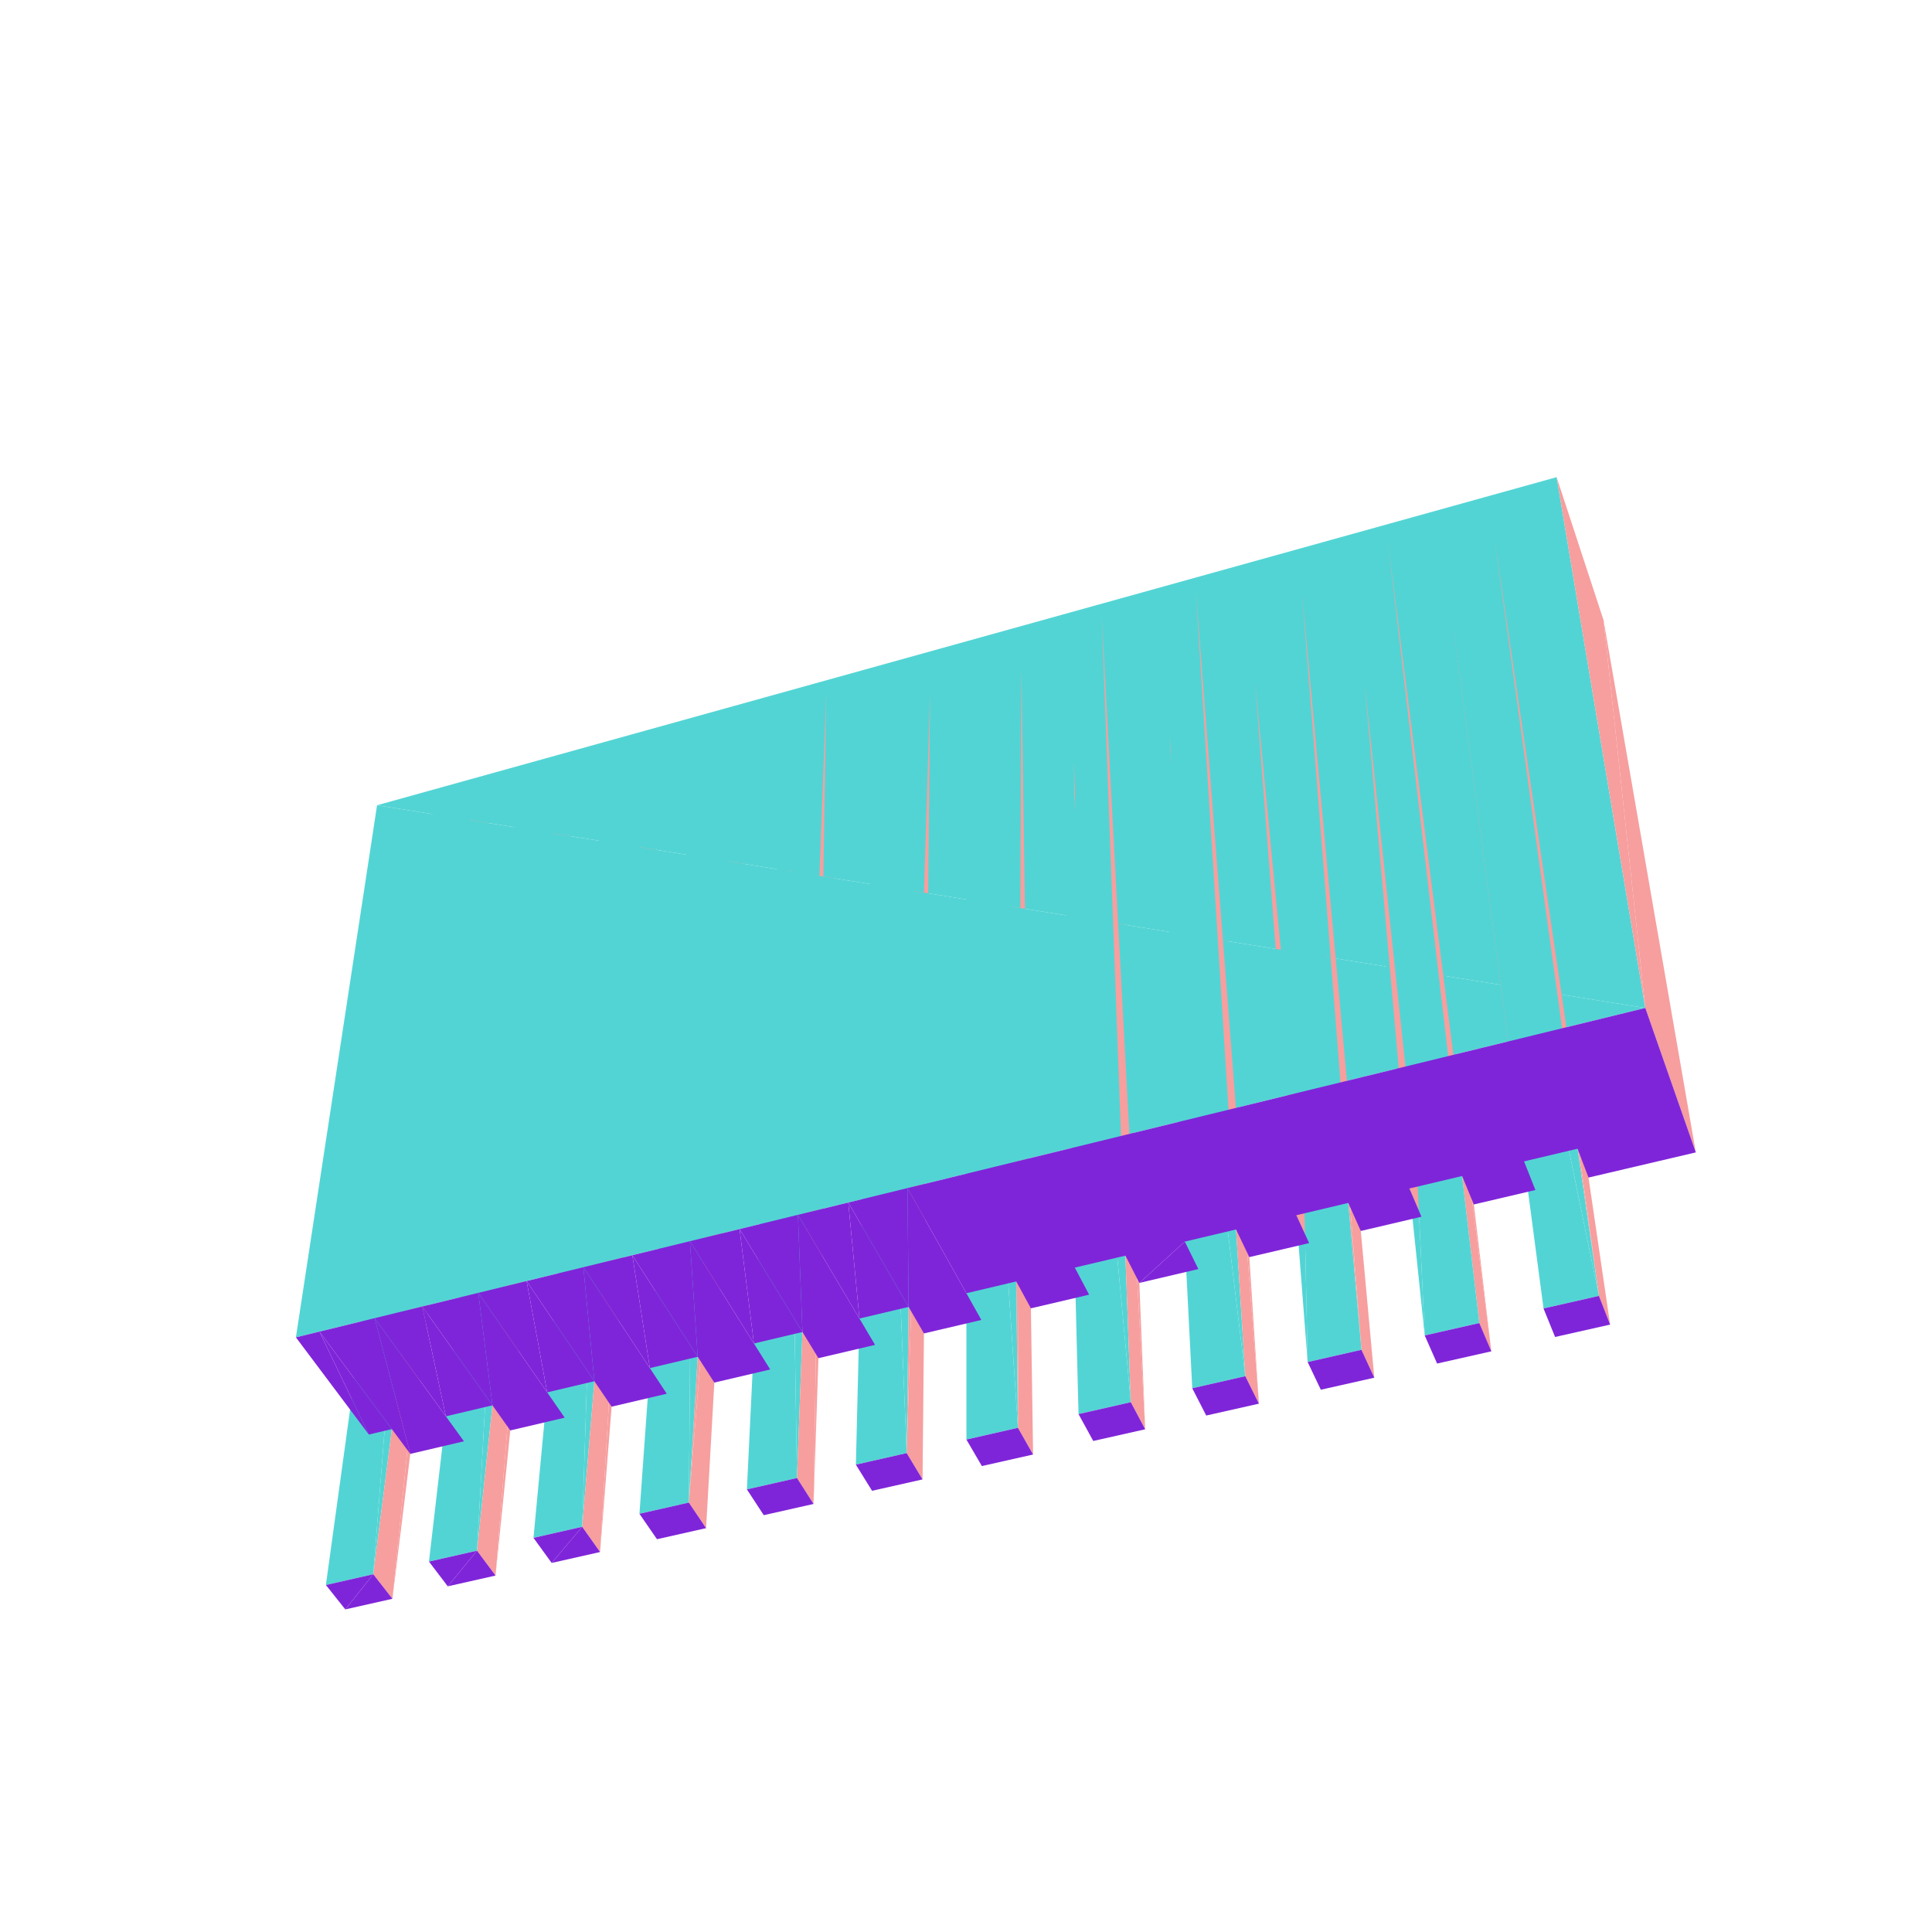
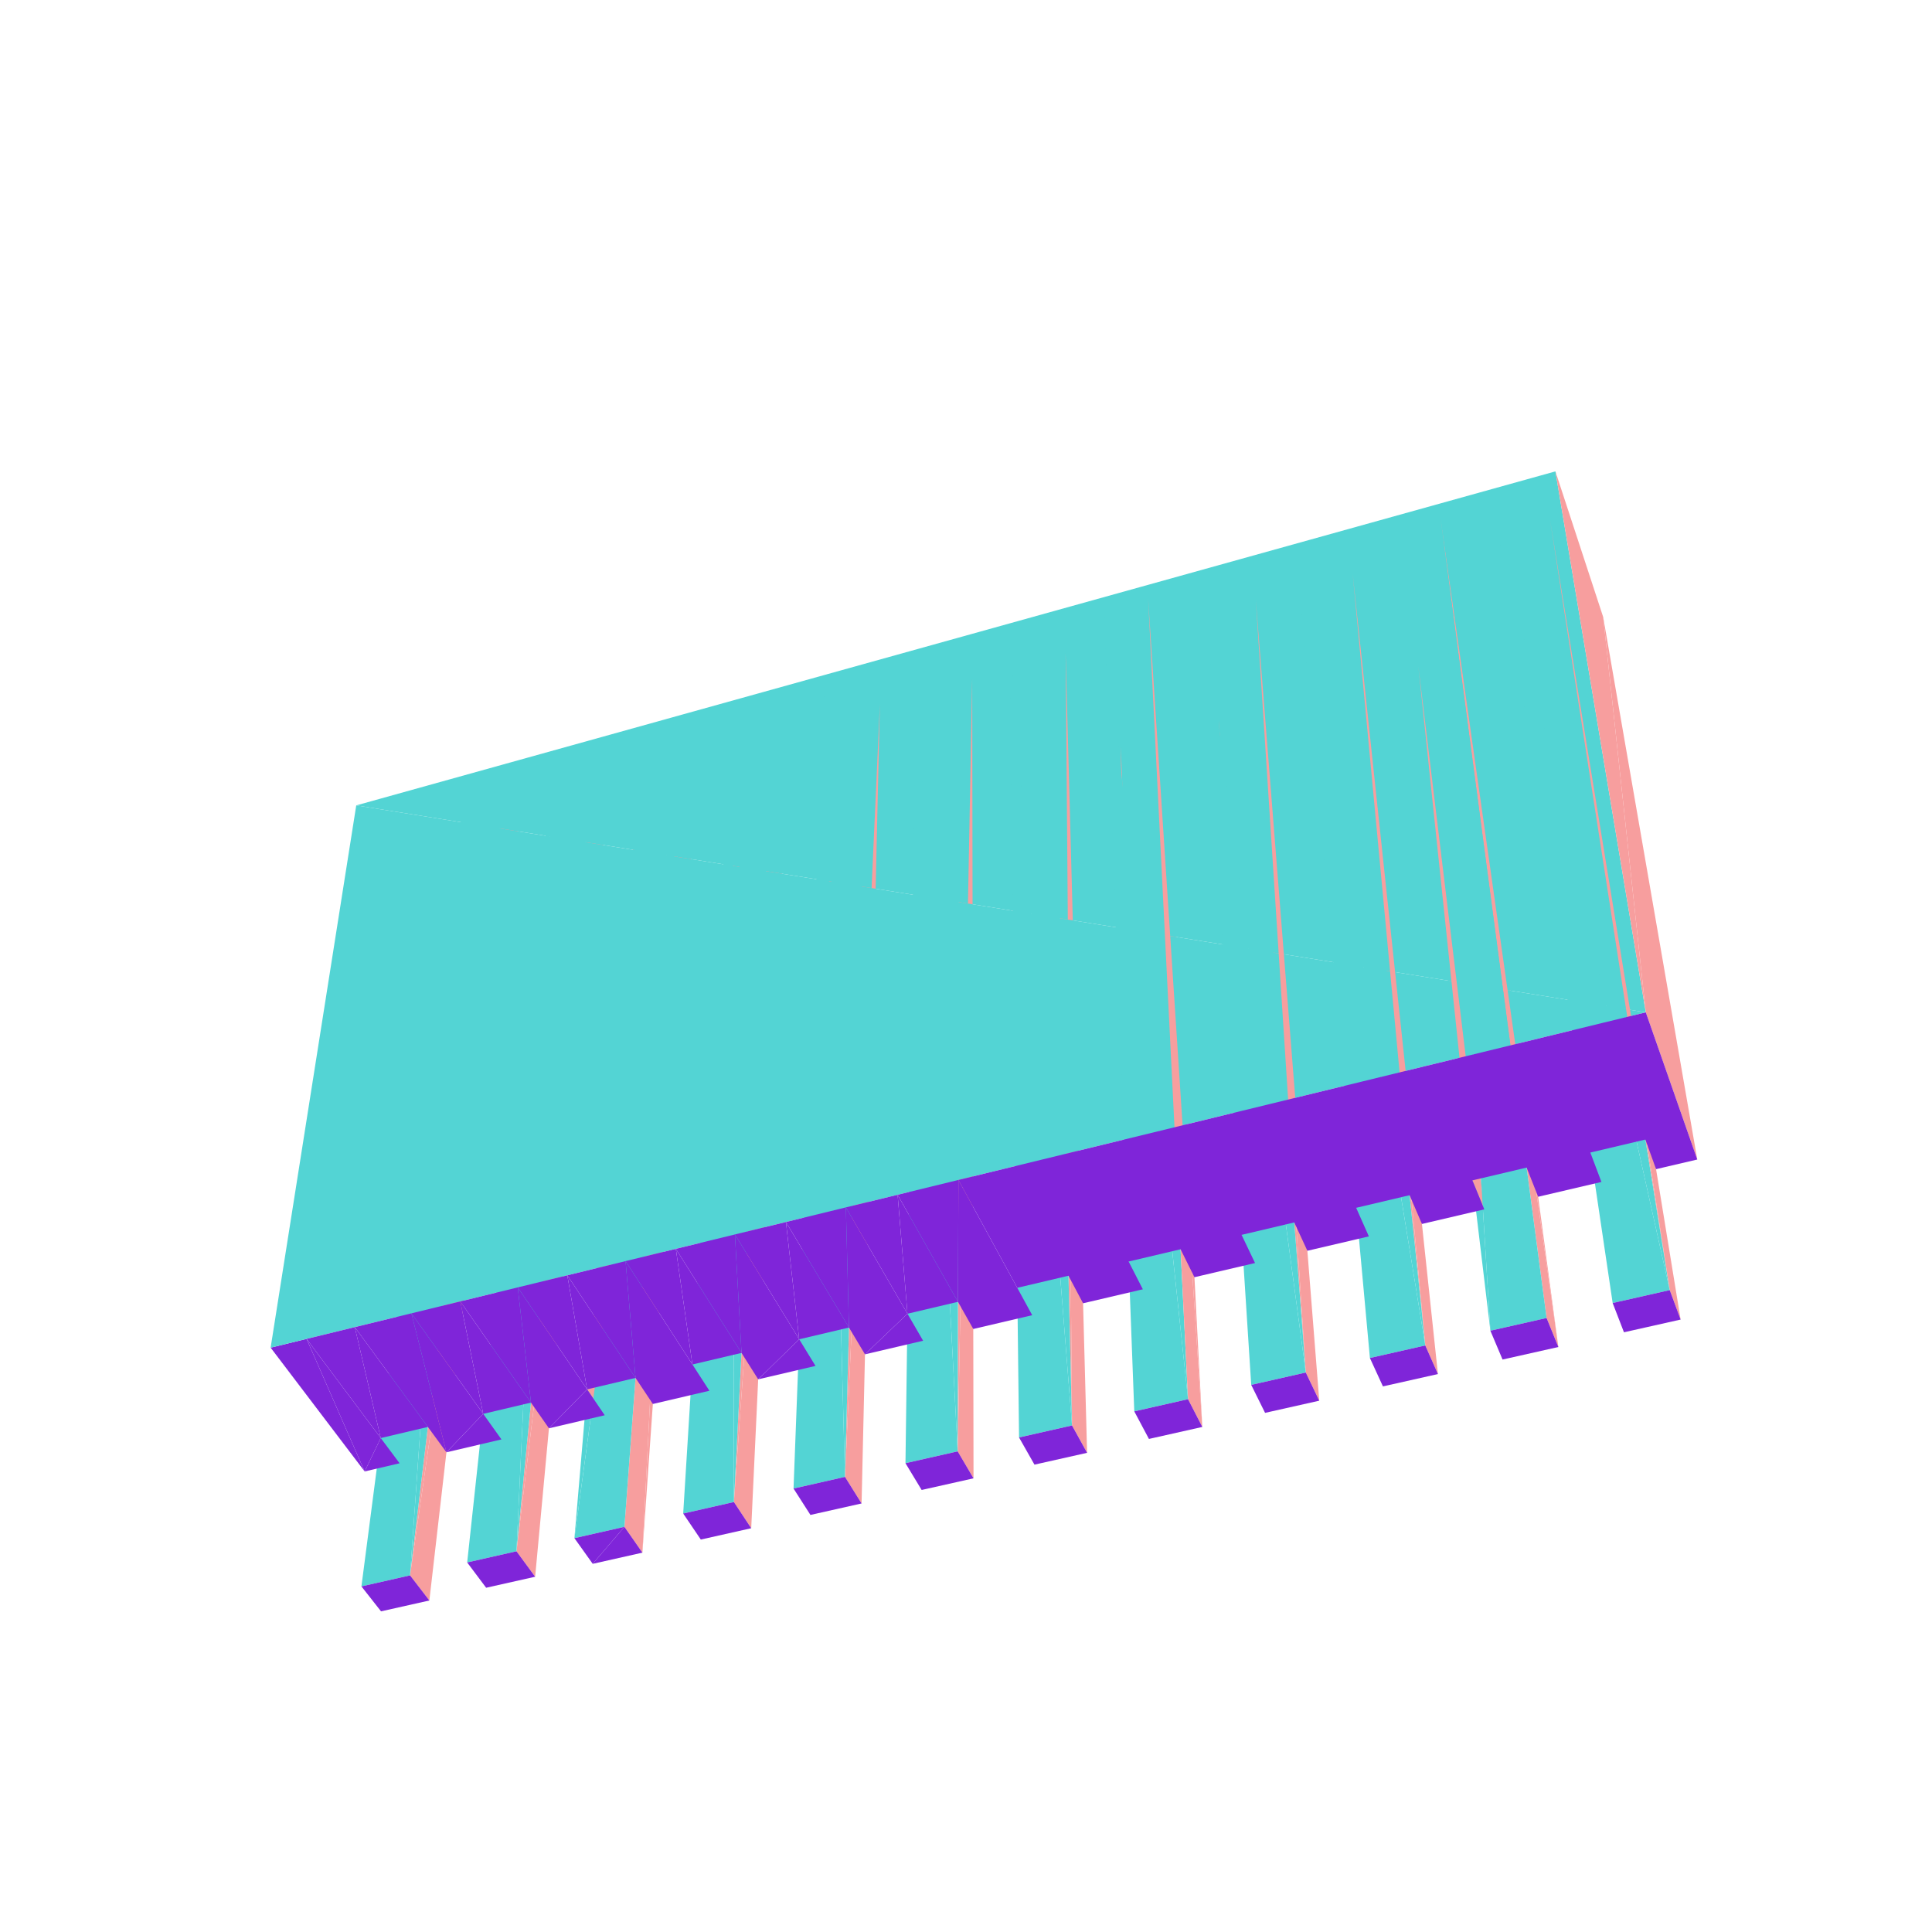
<svg xmlns="http://www.w3.org/2000/svg" viewBox="-250 -250 500 500" width="500" height="500">
-   <path d="M-127.47,-45.144L-148.441,163.765L-123.504,-38.647z" style="fill:rgb(247,158,158)" />
-   <path d="M-137.738,-42.297L-153.395,157.412L-127.47,-45.144z" style="fill:rgb(83,212,212)" />
-   <path d="M-105.038,-51.364L-121.753,157.755L-101.183,-44.793zM-118.622,-20.971L-129.927,123.007L-114.588,-14.424z" style="fill:rgb(247,158,158)" />
-   <path d="M-115.423,-48.484L-126.547,151.315L-105.038,-51.364z" style="fill:rgb(83,212,212)" />
-   <path d="M-82.346,-57.656L-94.697,151.663L-78.607,-51.009z" style="fill:rgb(247,158,158)" />
-   <path d="M-92.852,-54.743L-99.326,145.133L-82.346,-57.656z" style="fill:rgb(83,212,212)" />
-   <path d="M-108.392,110.344L-91.526,-20.618L-95.44,-27.242zM-71.983,-33.587L-77.443,110.698L-68.192,-26.884zM-71.724,138.865L-55.771,-57.297L-59.392,-64.021z" style="fill:rgb(247,158,158)" />
-   <path d="M-70.019,-61.074L-71.724,138.865L-59.392,-64.021z" style="fill:rgb(83,212,212)" />
-   <path d="M-36.171,-70.46L-39.452,139.222L-32.671,-63.658z" style="fill:rgb(247,158,158)" />
-   <path d="M-46.922,-67.478L-43.734,132.508L-36.171,-70.46z" style="fill:rgb(83,212,212)" />
-   <path d="M-54.882,97.692L-44.581,-33.225L-48.246,-40.008zM-15.347,126.061L-9.301,-70.092L-12.677,-76.974z" style="fill:rgb(247,158,158)" />
-   <path d="M-23.555,-73.958L-15.347,126.061L-12.677,-76.974z" style="fill:rgb(83,212,212)" />
-   <path d="M-27.578,91.235L-20.688,-39.642L-24.223,-46.507zM13.446,119.522L14.342,-76.602L11.093,-83.565z" style="fill:rgb(247,158,158)" />
-   <path d="M0.087,-80.513L13.446,119.522L11.093,-83.565z" style="fill:rgb(83,212,212)" />
-   <path d="M0.102,84.69L3.492,-46.136L0.09,-53.083zM35.145,-90.234L46.375,119.896L38.263,-83.189z" style="fill:rgb(247,158,158)" />
-   <path d="M24.009,-87.146L42.653,112.89L35.145,-90.234z" style="fill:rgb(83,212,212)" />
-   <path d="M28.167,78.054L27.964,-52.708L24.699,-59.74zM59.484,-96.983L75.807,113.268L62.469,-89.854zM-129.927,123.007L-118.622,-20.971L-134.612,116.544z" style="fill:rgb(247,158,158)" />
-   <path d="M48.215,-93.858L72.283,106.16L59.484,-96.983z" style="fill:rgb(83,212,212)" />
-   <path d="M56.623,71.326L52.734,-59.36L49.609,-66.478zM-91.526,-20.618L-108.392,110.344L-103.859,116.894zM74.825,-73.3L88.803,71.71L77.806,-66.094z" style="fill:rgb(247,158,158)" />
-   <path d="M88.417,102.497L84.115,-103.813L72.711,-100.65z" style="fill:rgb(83,212,212)" />
-   <path d="M102.346,99.333L86.962,-96.598L84.115,-103.813zM109.044,-110.725L135.96,99.723L111.75,-103.423zM-148.441,163.765L-127.47,-45.144L-153.395,157.412z" style="fill:rgb(247,158,158)" />
-   <path d="M-153.395,157.412L-137.738,-42.297L-165.662,160.198zM118.716,95.616L109.044,-110.725L97.501,-107.524z" style="fill:rgb(83,212,212)" />
-   <path d="M-77.443,110.698L-71.983,-33.587L-81.817,104.061zM114.744,57.582L103.188,-72.91L100.354,-80.205zM-121.753,157.755L-105.038,-51.364L-126.547,151.315zM-44.581,-33.225L-54.882,97.692L-50.67,104.419z" style="fill:rgb(247,158,158)" />
-   <path d="M-126.547,151.315L-115.423,-48.484L-138.984,154.139z" style="fill:rgb(83,212,212)" />
-   <path d="M126.201,-87.197L147.357,57.978L128.883,-79.811zM163.808,85.375L136.836,-110.331L134.275,-117.721z" style="fill:rgb(247,158,158)" />
-   <path d="M122.592,-114.482L163.808,85.375L134.275,-117.721z" style="fill:rgb(83,212,212)" />
-   <path d="M-94.697,151.663L-82.346,-57.656L-99.326,145.133zM-20.688,-39.642L-27.578,91.235L-23.533,98.055z" style="fill:rgb(247,158,158)" />
-   <path d="M-99.326,145.133L-92.852,-54.743L-111.936,147.997z" style="fill:rgb(83,212,212)" />
-   <path d="M-55.771,-57.297L-71.724,138.865L-67.266,145.486zM3.492,-46.136L0.102,84.69L3.975,91.604z" style="fill:rgb(247,158,158)" />
-   <path d="M-71.724,138.865L-70.019,-61.074L-84.511,141.768zM-152.418,-41.602L175.81,10.862L152.852,-126.512z" style="fill:rgb(83,212,212)" />
-   <path d="M-39.452,139.222L-36.171,-70.46L-43.734,132.508zM27.964,-52.708L28.167,78.054L31.862,85.064z" style="fill:rgb(247,158,158)" />
-   <path d="M-43.734,132.508L-46.922,-67.478L-56.702,135.453z" style="fill:rgb(83,212,212)" />
-   <path d="M-9.301,-70.092L-15.347,126.061L-11.245,132.871zM52.734,-59.36L56.623,71.326L60.135,78.433z" style="fill:rgb(247,158,158)" />
-   <path d="M-15.347,126.061L-23.555,-73.958L-28.499,129.048z" style="fill:rgb(83,212,212)" />
-   <path d="M-153.036,91.134L-143.821,126.265L-129.927,123.007zM-167.326,94.622L-154.546,121.258L-148.587,119.849z" style="fill:rgb(127,37,217)" />
-   <path d="M14.342,-76.602L13.446,119.522L17.361,126.429zM175.81,10.862L164.992,-89.509L152.852,-126.512z" style="fill:rgb(247,158,158)" />
-   <path d="M13.446,119.522L0.087,-80.513L0.106,122.552z" style="fill:rgb(83,212,212)" />
-   <path d="M88.803,71.71L74.825,-73.3L85.479,64.502z" style="fill:rgb(247,158,158)" />
-   <path d="M-126.217,84.588L-117.939,120.195L-103.859,116.894zM-122.554,113.693L-117.939,120.195L-126.217,84.588zM-140.704,88.124L-134.612,116.544L-122.554,113.693z" style="fill:rgb(127,37,217)" />
-   <path d="M175.81,10.862L-152.418,-41.602L-173.418,96.109z" style="fill:rgb(83,212,212)" />
-   <path d="M-143.821,126.265L-153.036,91.134L-167.326,94.622zM-154.546,121.258L-167.326,94.622L-173.418,96.109z" style="fill:rgb(127,37,217)" />
-   <path d="M46.375,119.896L35.145,-90.234L42.653,112.89zM103.188,-72.91L114.744,57.582L117.874,64.892z" style="fill:rgb(247,158,158)" />
-   <path d="M42.653,112.89L24.009,-87.146L29.121,115.963z" style="fill:rgb(83,212,212)" />
-   <path d="M-99.026,77.95L-91.711,114.044L-77.443,110.698zM-99.026,77.95L-96.171,107.455L-91.711,114.044zM-113.714,81.536L-108.392,110.344L-96.171,107.455zM-134.612,116.544L-140.704,88.124L-153.036,91.134z" style="fill:rgb(127,37,217)" />
-   <path d="M75.807,113.268L59.484,-96.983L72.283,106.16z" style="fill:rgb(247,158,158)" />
-   <path d="M72.283,106.16L48.215,-93.858L58.554,109.278z" style="fill:rgb(83,212,212)" />
-   <path d="M-153.395,157.412L-160.636,166.511L-148.441,163.765zM-126.217,84.588L-140.704,88.124L-122.554,113.693z" style="fill:rgb(127,37,217)" />
-   <path d="M147.357,57.978L126.201,-87.197L144.427,50.564z" style="fill:rgb(247,158,158)" />
-   <path d="M-71.455,71.22L-65.131,107.811L-50.67,104.419zM-160.636,166.511L-153.395,157.412L-165.662,160.198zM-69.431,101.132L-65.131,107.811L-71.455,71.22zM-86.349,74.856L-81.817,104.061L-69.431,101.132zM-108.392,110.344L-113.714,81.536L-126.217,84.588z" style="fill:rgb(127,37,217)" />
-   <path d="M86.962,-96.598L102.346,99.333L105.666,106.545z" style="fill:rgb(247,158,158)" />
-   <path d="M-126.547,151.315L-134.116,160.539L-121.753,157.755zM-96.171,107.455L-99.026,77.95L-113.714,81.536z" style="fill:rgb(127,37,217)" />
-   <path d="M84.115,-103.813L88.417,102.497L102.346,99.333z" style="fill:rgb(83,212,212)" />
-   <path d="M-43.497,64.396L-38.191,101.493L-23.533,98.055zM-134.116,160.539L-126.547,151.315L-138.984,154.139zM-42.326,94.723L-38.191,101.493L-43.497,64.396zM-58.6,68.082L-54.882,97.692L-42.326,94.723zM-81.817,104.061L-86.349,74.856L-99.026,77.95z" style="fill:rgb(127,37,217)" />
-   <path d="M135.96,99.723L109.044,-110.725L132.851,92.406z" style="fill:rgb(247,158,158)" />
-   <path d="M-99.326,145.133L-107.231,154.485L-94.697,151.663zM-71.455,71.22L-86.349,74.856L-69.431,101.132z" style="fill:rgb(127,37,217)" />
-   <path d="M109.044,-110.725L118.716,95.616L132.851,92.406z" style="fill:rgb(83,212,212)" />
-   <path d="M-15.142,57.474L-10.883,95.089L3.975,91.604zM-107.231,154.485L-99.326,145.133L-111.936,147.997zM-14.849,88.226L-10.883,95.089L-15.142,57.474zM-30.46,61.213L-27.578,91.235L-14.849,88.226zM-54.882,97.692L-58.6,68.082L-71.455,71.22z" style="fill:rgb(127,37,217)" />
-   <path d="M136.836,-110.331L163.808,85.375L166.699,92.801zM164.992,-89.509L175.81,10.862L188.875,48.241z" style="fill:rgb(247,158,158)" />
-   <path d="M56.623,71.326L44.862,82.015L60.135,78.433z" style="fill:rgb(127,37,217)" />
-   <path d="M163.808,85.375L122.592,-114.482L149.463,88.633z" style="fill:rgb(83,212,212)" />
-   <path d="M-71.724,138.865L-79.974,148.347L-67.266,145.486zM-43.497,64.396L-58.6,68.082L-42.326,94.723zM13.617,50.454L16.798,88.597L31.862,85.064zM-79.974,148.347L-71.724,138.865L-84.511,141.768zM13.007,81.639L16.798,88.597L13.617,50.454zM-1.919,54.246L0.102,84.69L13.007,81.639zM-27.578,91.235L-30.46,61.213L-43.497,64.396zM-43.734,132.508L-52.337,142.124L-39.452,139.222zM-15.142,57.474L-30.46,61.213L-14.849,88.226zM-52.337,142.124L-43.734,132.508L-56.702,135.453zM41.251,74.96L44.862,82.015L42.79,43.333zM27.03,47.18L28.167,78.054L41.251,74.96zM42.79,43.333L44.862,82.015L56.623,71.326zM0.102,84.69L-1.919,54.246L-15.142,57.474zM114.744,57.582L102.17,68.575L117.874,64.892zM-15.347,126.061L-24.313,135.814L-11.245,132.871zM13.617,50.454L-1.919,54.246L13.007,81.639zM72.385,36.109L73.317,75.342L88.803,71.71zM-24.313,135.814L-15.347,126.061L-28.499,129.048zM69.891,68.188L73.317,75.342L72.385,36.109zM56.396,40.012L56.623,71.326L69.891,68.188zM28.167,78.054L27.03,47.18L13.617,50.454zM144.427,50.564L131.43,61.713L147.357,57.978zM13.446,119.522L4.108,129.414L17.361,126.429zM42.79,43.333L27.03,47.18L41.251,74.96zM4.108,129.414L13.446,119.522L0.106,122.552zM86.189,32.739L85.479,64.502L98.935,61.321zM102.411,28.779L102.17,68.575L114.744,57.582zM56.623,71.326L56.396,40.012L42.79,43.333zM42.653,112.89L32.933,122.923L46.375,119.896zM72.385,36.109L56.396,40.012L69.891,68.188zM32.933,122.923L42.653,112.89L29.121,115.963zM116.418,25.36L114.744,57.582L128.391,54.355zM132.878,21.342L131.43,61.713L144.427,50.564zM85.479,64.502L86.189,32.739L72.385,36.109zM102.17,68.575L102.411,28.779L86.189,32.739zM72.283,106.16L62.171,116.339L75.807,113.268zM62.171,116.339L72.283,106.16L58.554,109.278zM147.092,17.873L144.427,50.564L158.27,47.291zM175.81,10.862L161.105,54.753L188.875,48.241zM114.744,57.582L116.418,25.36L102.411,28.779zM131.43,61.713L132.878,21.342L116.418,25.36zM102.346,99.333L91.831,109.66L105.666,106.545zM91.831,109.66L102.346,99.333L88.417,102.497zM144.427,50.564L147.092,17.873L132.878,21.342zM161.105,54.753L175.81,10.862L147.092,17.873zM132.851,92.406L121.923,102.884L135.96,99.723zM121.923,102.884L132.851,92.406L118.716,95.616zM163.808,85.375L152.456,96.009L166.699,92.801zM152.456,96.009L163.808,85.375L149.463,88.633z" style="fill:rgb(127,37,217)" />
+   <path d="M-133.223,-17.927L-146.586,128.691L-129.043,-11.309zM-143.879,157.708L-115.102,-42.161L-119.094,-48.805z" style="fill:rgb(247,158,158)" />
+   <path d="M-129.582,-45.893L-143.879,157.708L-119.094,-48.805z" style="fill:rgb(83,212,212)" />
+   <path d="M-116.334,151.47L-92.303,-48.446L-96.177,-55.167z" style="fill:rgb(247,158,158)" />
+   <path d="M-106.788,-52.221L-116.334,151.47L-96.177,-55.167z" style="fill:rgb(83,212,212)" />
+   <path d="M-124.943,115.907L-105.748,-17.57L-109.806,-24.267zM-72.991,-61.604L-83.742,151.826L-69.237,-54.804z" style="fill:rgb(247,158,158)" />
+   <path d="M-101.341,148.075L-72.991,-61.604L-83.726,-58.624z" style="fill:rgb(83,212,212)" />
+   <path d="M-98.059,109.562L-82.174,-23.905L-86.107,-30.683zM-60.061,138.726L-45.901,-61.237L-49.531,-68.117z" style="fill:rgb(247,158,158)" />
+   <path d="M-60.393,-65.102L-60.061,138.726L-49.531,-68.117z" style="fill:rgb(83,212,212)" />
+   <path d="M-70.803,103.128L-58.317,-30.317L-62.121,-37.177zM-31.316,132.216L-22.289,-67.746L-25.793,-74.707z" style="fill:rgb(247,158,158)" />
+   <path d="M-36.784,-71.656L-31.316,132.216L-25.793,-74.707z" style="fill:rgb(83,212,212)" />
+   <path d="M-43.168,96.606L-34.171,-36.806L-37.843,-43.75zM-2.153,125.612L1.603,-74.332L-1.771,-81.377z" style="fill:rgb(247,158,158)" />
+   <path d="M-12.894,-78.289L-2.153,125.612L-1.771,-81.377z" style="fill:rgb(83,212,212)" />
+   <path d="M-15.147,89.992L-9.731,-43.375L-13.267,-50.403zM27.437,118.91L25.781,-80.996L22.54,-88.126z" style="fill:rgb(247,158,158)" />
+   <path d="M11.283,-85.001L27.437,118.91L22.54,-88.126z" style="fill:rgb(83,212,212)" />
+   <path d="M13.269,83.284L15.009,-50.024L11.612,-57.139zM47.145,-94.957L61.161,119.293L50.249,-87.741zM-146.586,128.691L-133.223,-17.927L-151.464,122.167z" style="fill:rgb(247,158,158)" />
+   <path d="M35.752,-91.794L57.463,112.11L47.145,-94.957z" style="fill:rgb(83,212,212)" />
+   <path d="M42.089,76.482L40.054,-56.755L36.8,-63.958zM-105.748,-17.57L-124.943,115.907L-120.221,122.52zM87.934,105.209L75.013,-94.567L72.049,-101.871z" style="fill:rgb(247,158,158)" />
+   <path d="M60.517,-98.669L87.934,105.209L72.049,-101.871z" style="fill:rgb(83,212,212)" />
+   <path d="M71.321,69.582L65.409,-63.569L62.303,-70.863zM-82.174,-23.905L-98.059,109.562L-93.498,116.265zM118.862,98.205L100.078,-101.476L97.258,-108.869z" style="fill:rgb(247,158,158)" />
+   <path d="M85.585,-105.629L118.862,98.205L97.258,-108.869z" style="fill:rgb(83,212,212)" />
+   <path d="M100.974,62.583L91.081,-70.469L88.126,-77.854zM-115.102,-42.161L-143.879,157.708L-138.881,164.206zM122.778,-115.954L153.304,98.605L125.45,-108.47zM-58.317,-30.317L-70.803,103.128L-66.408,109.924z" style="fill:rgb(247,158,158)" />
+   <path d="M-143.879,157.708L-129.582,-45.893L-156.463,160.558zM135.708,94.39L122.778,-115.954L110.961,-112.673z" style="fill:rgb(83,212,212)" />
+   <path d="M131.058,55.482L117.076,-77.455L114.276,-84.934zM-92.303,-48.446L-116.334,151.47L-111.504,158.06zM-34.171,-36.806L-43.168,96.606L-38.945,103.496z" style="fill:rgb(247,158,158)" />
+   <path d="M-116.334,151.47L-106.788,-52.221L-129.096,154.36z" style="fill:rgb(83,212,212)" />
+   <path d="M182.126,83.878L151.135,-115.55L148.614,-123.127z" style="fill:rgb(247,158,158)" />
+   <path d="M136.65,-119.805L182.126,83.878L148.614,-123.127z" style="fill:rgb(83,212,212)" />
+   <path d="M161.58,48.278L143.4,-84.53L140.759,-92.104zM-83.742,151.826L-72.991,-61.604L-88.398,145.143zM-9.731,-43.375L-15.147,89.992L-11.1,96.978z" style="fill:rgb(247,158,158)" />
+   <path d="M-72.991,-61.604L-101.341,148.075L-88.398,145.143z" style="fill:rgb(83,212,212)" />
+   <path d="M-45.901,-61.237L-60.061,138.726L-55.585,145.505zM15.009,-50.024L13.269,83.284L17.135,90.369z" style="fill:rgb(247,158,158)" />
+   <path d="M-151.464,122.167L-155.629,130.808L-146.586,128.691z" style="fill:rgb(127,37,217)" />
+   <path d="M-60.061,138.726L-60.393,-65.102L-73.19,141.699zM-157.804,-41.568L175.932,11.996L152.544,-128.008z" style="fill:rgb(83,212,212)" />
+   <path d="M-22.289,-67.746L-31.316,132.216L-27.025,139.092z" style="fill:rgb(247,158,158)" />
+   <path d="M-124.943,115.907L-134.462,125.853L-120.221,122.52z" style="fill:rgb(127,37,217)" />
+   <path d="M40.054,-56.755L42.089,76.482L45.767,83.667z" style="fill:rgb(247,158,158)" />
+   <path d="M-31.316,132.216L-36.784,-71.656L-44.634,135.232z" style="fill:rgb(83,212,212)" />
+   <path d="M1.603,-74.332L-2.153,125.612L1.947,132.588z" style="fill:rgb(247,158,158)" />
+   <path d="M-170.656,96.503L-155.629,130.808L-151.464,122.167zM-98.059,109.562L-107.932,119.643L-93.498,116.265z" style="fill:rgb(127,37,217)" />
+   <path d="M65.409,-63.569L71.321,69.582L74.806,76.87z" style="fill:rgb(247,158,158)" />
+   <path d="M-2.153,125.612L-12.894,-78.289L-15.665,128.672z" style="fill:rgb(83,212,212)" />
+   <path d="M175.932,11.996L164.905,-90.31L152.544,-128.008z" style="fill:rgb(247,158,158)" />
+   <path d="M-158.18,93.462L-151.464,122.167L-139.268,119.289zM-143.524,89.888L-134.462,125.853L-124.943,115.907z" style="fill:rgb(127,37,217)" />
+   <path d="M25.781,-80.996L27.437,118.91L31.339,125.989z" style="fill:rgb(247,158,158)" />
+   <path d="M-155.629,130.808L-170.656,96.503L-179.96,98.772z" style="fill:rgb(127,37,217)" />
+   <path d="M175.932,11.996L-157.804,-41.568L-179.96,98.772z" style="fill:rgb(83,212,212)" />
+   <path d="M91.081,-70.469L100.974,62.583L104.26,69.976z" style="fill:rgb(247,158,158)" />
+   <path d="M27.437,118.91L11.283,-85.001L13.727,122.015z" style="fill:rgb(83,212,212)" />
+   <path d="M-116.009,83.179L-112.581,112.989L-107.932,119.643zM-130.873,86.803L-124.943,115.907L-112.581,112.989zM-116.009,83.179L-107.932,119.643L-98.059,109.562zM-151.464,122.167L-158.18,93.462L-170.656,96.503zM-134.462,125.853L-143.524,89.888L-158.18,93.462zM-43.168,96.606L-53.78,106.968L-38.945,103.496z" style="fill:rgb(127,37,217)" />
+   <path d="M61.161,119.293L47.145,-94.957L57.463,112.11zM117.076,-77.455L131.058,55.482L134.138,62.982z" style="fill:rgb(247,158,158)" />
+   <path d="M57.463,112.11L35.752,-91.794L43.55,115.261z" style="fill:rgb(83,212,212)" />
+   <path d="M-88.104,76.375L-81.041,113.349L-66.408,109.924zM-85.526,106.603L-81.041,113.349L-88.104,76.375zM-103.179,80.051L-98.059,109.562L-85.526,106.603zM-124.943,115.907L-130.873,86.803L-143.524,89.888z" style="fill:rgb(127,37,217)" />
+   <path d="M75.013,-94.567L87.934,105.209L91.423,112.499z" style="fill:rgb(247,158,158)" />
+   <path d="M-15.147,89.992L-26.141,100.499L-11.1,96.978z" style="fill:rgb(127,37,217)" />
+   <path d="M143.4,-84.53L161.58,48.278L164.449,55.888z" style="fill:rgb(247,158,158)" />
+   <path d="M87.934,105.209L60.517,-98.669L73.814,108.407z" style="fill:rgb(83,212,212)" />
+   <path d="M-143.879,157.708L-151.388,167.014L-138.881,164.206zM-112.581,112.989L-116.009,83.179L-130.873,86.803zM-151.388,167.014L-143.879,157.708L-156.463,160.558zM-58.096,100.129L-53.78,106.968L-59.8,69.474zM-75.091,73.202L-70.803,103.128L-58.096,100.129zM-59.8,69.474L-53.78,106.968L-43.168,96.606zM-98.059,109.562L-103.179,80.051L-116.009,83.179z" style="fill:rgb(127,37,217)" />
+   <path d="M100.078,-101.476L118.862,98.205L122.134,105.604z" style="fill:rgb(247,158,158)" />
+   <path d="M118.862,98.205L85.585,-105.629L104.53,101.451z" style="fill:rgb(83,212,212)" />
+   <path d="M-116.334,151.47L-124.187,160.907L-111.504,158.06zM-88.104,76.375L-103.179,80.051L-85.526,106.603zM-124.187,160.907L-116.334,151.47L-129.096,154.36zM-30.284,93.564L-26.141,100.499L-31.088,62.473zM-46.599,66.255L-43.168,96.606L-30.284,93.564zM-31.088,62.473L-26.141,100.499L-15.147,89.992zM-70.803,103.128L-75.091,73.202L-88.104,76.375z" style="fill:rgb(127,37,217)" />
+   <path d="M153.304,98.605L122.778,-115.954L150.256,91.096z" style="fill:rgb(247,158,158)" />
+   <path d="M-88.398,145.143L-96.604,154.714L-83.742,151.826zM-59.8,69.474L-75.091,73.202L-58.096,100.129z" style="fill:rgb(127,37,217)" />
+   <path d="M122.778,-115.954L135.708,94.39L150.256,91.096z" style="fill:rgb(83,212,212)" />
+   <path d="M164.905,-90.31L175.932,11.996L189.254,50.081z" style="fill:rgb(247,158,158)" />
+   <path d="M-1.959,55.371L1.883,93.939L17.135,90.369zM-96.604,154.714L-88.398,145.143L-101.341,148.075zM-2.081,86.908L1.883,93.939L-1.959,55.371zM-17.696,59.208L-15.147,89.992L-2.081,86.908zM-43.168,96.606L-46.599,66.255L-59.8,69.474z" style="fill:rgb(127,37,217)" />
+   <path d="M151.135,-115.55L182.126,83.878L184.944,91.502z" style="fill:rgb(247,158,158)" />
+   <path d="M182.126,83.878L136.65,-119.805L167.357,87.223z" style="fill:rgb(83,212,212)" />
+   <path d="M-60.061,138.726L-68.63,148.434L-55.585,145.505zM-31.088,62.473L-46.599,66.255L-30.284,93.564zM27.595,48.165L30.3,87.288L45.767,83.667zM-68.63,148.434L-60.061,138.726L-73.19,141.699zM26.52,80.157L30.3,87.288L27.595,48.165zM11.628,52.058L13.269,83.284L26.52,80.157zM-15.147,89.992L-17.696,59.208L-31.088,62.473zM100.974,62.583L88.348,73.7L104.26,69.976zM-31.316,132.216L-40.257,142.063L-27.025,139.092zM-1.959,55.371L-17.696,59.208L-2.081,86.908zM57.585,40.853L59.119,80.542L74.806,76.87zM-40.257,142.063L-31.316,132.216L-44.634,135.232zM55.529,73.309L59.119,80.542L57.585,40.853zM41.382,44.803L42.089,76.482L55.529,73.309zM13.269,83.284L11.628,52.058L-1.959,55.371zM-2.153,125.612L-11.477,135.602L1.947,132.588zM27.595,48.165L11.628,52.058L26.52,80.157zM-11.477,135.602L-2.153,125.612L-15.665,128.672zM84.955,66.364L88.348,73.7L88.019,33.432zM71.575,37.441L71.321,69.582L84.955,66.364zM88.019,33.432L88.348,73.7L100.974,62.583zM42.089,76.482L41.382,44.803L27.595,48.165zM161.58,48.278L148.074,59.721L164.449,55.888zM27.437,118.91L17.72,129.046L31.339,125.989zM57.585,40.853L41.382,44.803L55.529,73.309zM118.908,25.9L117.997,66.761L134.138,62.982zM17.72,129.046L27.437,118.91L13.727,122.015zM114.805,59.318L117.997,66.761L118.908,25.9zM102.218,29.97L100.974,62.583L114.805,59.318zM71.321,69.582L71.575,37.441L57.585,40.853zM57.463,112.11L47.343,122.395L61.161,119.293zM88.019,33.432L71.575,37.441L84.955,66.364zM47.343,122.395L57.463,112.11L43.55,115.261zM150.261,18.255L145.09,52.17L148.074,59.721zM133.32,22.386L131.058,55.482L145.09,52.17zM150.261,18.255L148.074,59.721L161.58,48.278zM100.974,62.583L102.218,29.97L88.019,33.432zM87.934,105.209L77.401,115.647L91.423,112.499zM118.908,25.9L102.218,29.97L114.805,59.318zM175.932,11.996L178.588,52.578L189.254,50.081zM77.401,115.647L87.934,105.209L73.814,108.407zM164.892,14.688L161.58,48.278L175.819,44.917zM131.058,55.482L133.32,22.386L118.908,25.9zM118.862,98.205L107.903,108.799L122.134,105.604zM145.09,52.17L150.261,18.255L133.32,22.386zM107.903,108.799L118.862,98.205L104.53,101.451zM161.58,48.278L164.892,14.688L150.261,18.255zM178.588,52.578L175.932,11.996L164.892,14.688zM150.256,91.096L138.86,101.848L153.304,98.605zM138.86,101.848L150.256,91.096L135.708,94.39zM182.126,83.878L170.282,94.794L184.944,91.502zM170.282,94.794L182.126,83.878L167.357,87.223z" style="fill:rgb(127,37,217)" />
</svg>
